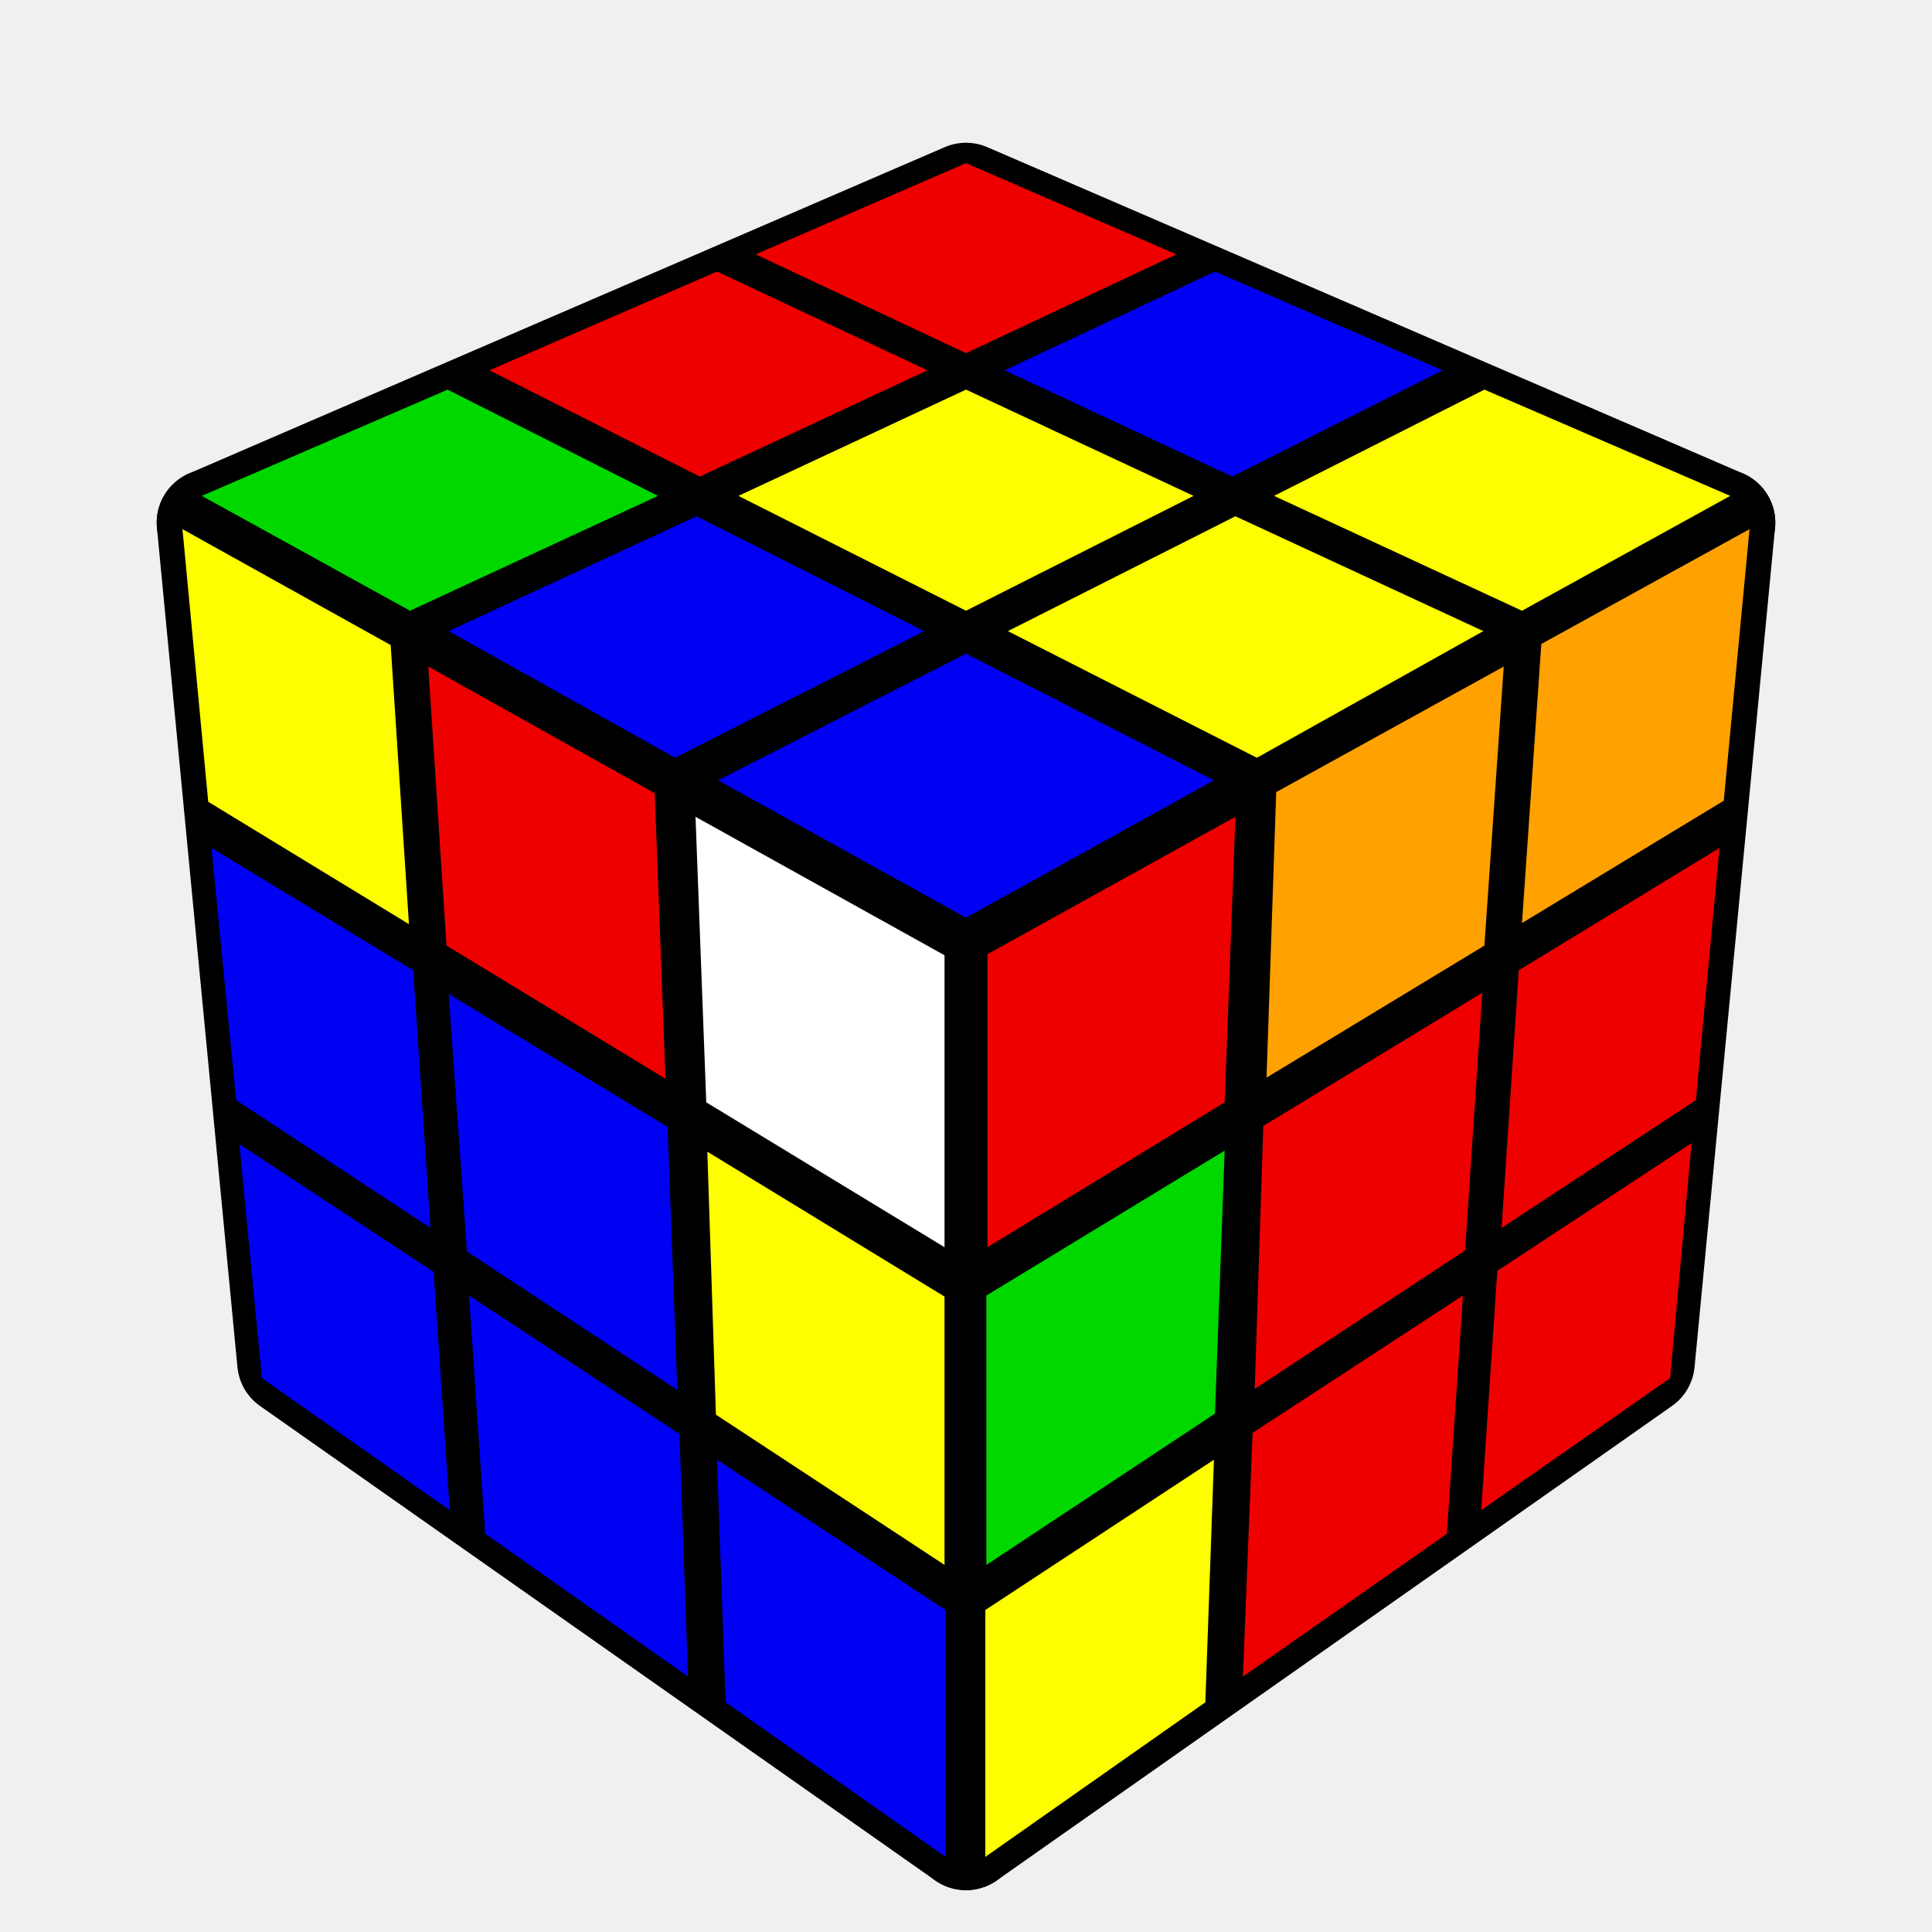
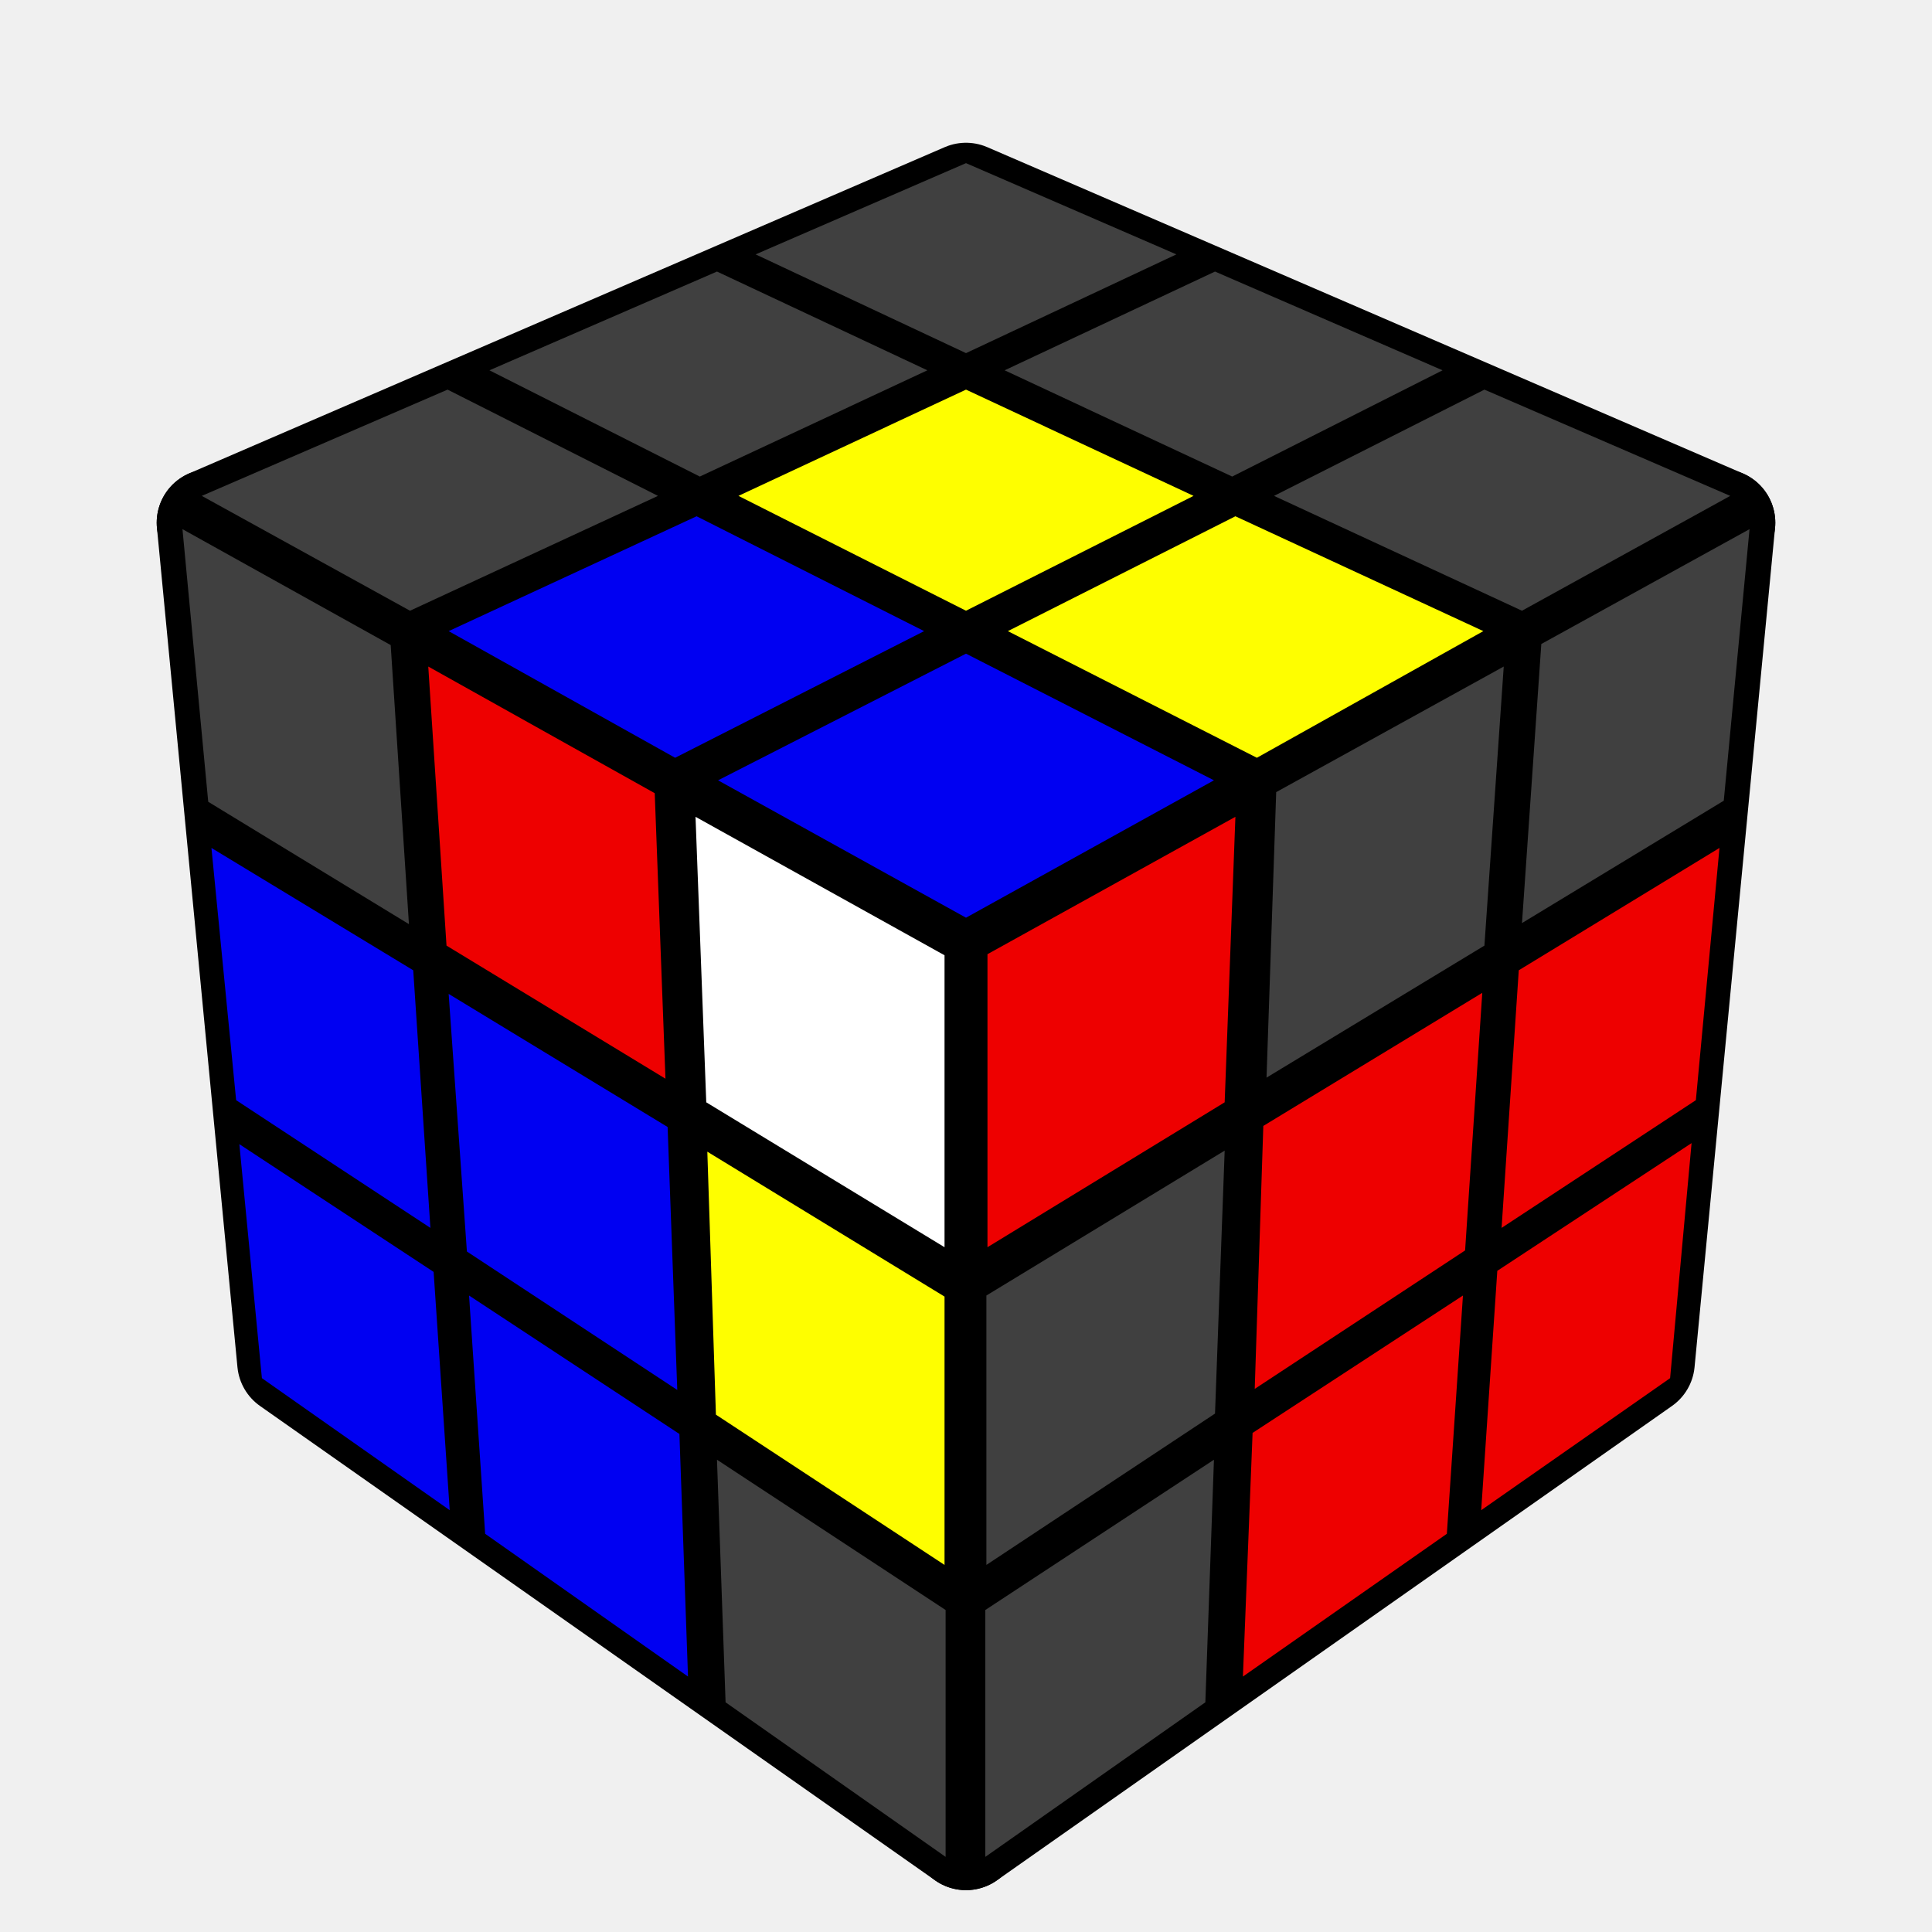
<svg xmlns="http://www.w3.org/2000/svg" version="1.1" width="220" height="220" viewBox="-0.9 -0.9 1.8 1.8">
  <g style="stroke-width:0.1;stroke-linejoin:round;opacity:1">
    <polygon fill="#000000" stroke="#000000" points="-4.9165444344952E-17,-0.717 0.704,-0.413 6.3108540577985E-17,-0.022 -0.704,-0.413" />
    <polygon fill="#000000" stroke="#000000" points="6.3108540577985E-17,-0.022 0.704,-0.413 0.629,0.369 5.5589468959362E-17,0.811" />
    <polygon fill="#000000" stroke="#000000" points="-0.704,-0.413 6.3108540577985E-17,-0.022 5.5589468959362E-17,0.811 -0.629,0.369" />
  </g>
  <g style="opacity:1;stroke-opacity:0.5;stroke-width:0;stroke-linejoin:round">
-     <polygon fill="#EE0000" stroke="#000000" points="-4.9439549272153E-17,-0.748 0.196,-0.663 -1.6979580126642E-17,-0.571 -0.196,-0.663" />
-     <polygon fill="#0000F2" stroke="#000000" points="0.232,-0.647 0.444,-0.555 0.248,-0.456 0.036,-0.555" />
-     <polygon fill="#FEFE00" stroke="#000000" points="0.483,-0.537 0.712,-0.438 0.518,-0.331 0.287,-0.438" />
-     <polygon fill="#EE0000" stroke="#000000" points="-0.232,-0.647 -0.036,-0.555 -0.248,-0.456 -0.444,-0.555" />
+     <polygon fill="#404040" stroke="#000000" points="-4.9439549272153E-17,-0.748 0.196,-0.663 -1.6979580126642E-17,-0.571 -0.196,-0.663" />
+     <polygon fill="#404040" stroke="#000000" points="0.232,-0.647 0.444,-0.555 0.248,-0.456 0.036,-0.555" />
+     <polygon fill="#404040" stroke="#000000" points="0.483,-0.537 0.712,-0.438 0.518,-0.331 0.287,-0.438" />
+     <polygon fill="#404040" stroke="#000000" points="-0.232,-0.647 -0.036,-0.555 -0.248,-0.456 -0.444,-0.555" />
    <polygon fill="#FEFE00" stroke="#000000" points="-1.1906711768916E-17,-0.537 0.212,-0.438 1.3125827139793E-17,-0.331 -0.212,-0.438" />
    <polygon fill="#FEFE00" stroke="#000000" points="0.251,-0.419 0.482,-0.312 0.271,-0.194 0.039,-0.312" />
-     <polygon fill="#00D800" stroke="#000000" points="-0.483,-0.537 -0.287,-0.438 -0.518,-0.331 -0.712,-0.438" />
+     <polygon fill="#404040" stroke="#000000" points="-0.483,-0.537 -0.287,-0.438 -0.518,-0.331 -0.712,-0.438" />
    <polygon fill="#0000F2" stroke="#000000" points="-0.251,-0.419 -0.039,-0.312 -0.271,-0.194 -0.482,-0.312" />
    <polygon fill="#0000F2" stroke="#000000" points="1.9219742927126E-17,-0.291 0.231,-0.173 6.3251582941518E-17,-0.045 -0.231,-0.173" />
    <polygon fill="#EE0000" stroke="#000000" points="0.02,-0.011 0.251,-0.139 0.241,0.127 0.02,0.262" />
-     <polygon fill="#FFA100" stroke="#000000" points="0.289,-0.162 0.501,-0.279 0.483,-0.019 0.28,0.104" />
-     <polygon fill="#FFA100" stroke="#000000" points="0.536,-0.3 0.73,-0.407 0.706,-0.154 0.518,-0.04" />
-     <polygon fill="#00D800" stroke="#000000" points="0.019,0.307 0.241,0.172 0.232,0.417 0.019,0.558" />
+     <polygon fill="#404040" stroke="#000000" points="0.289,-0.162 0.501,-0.279 0.483,-0.019 0.28,0.104" />
+     <polygon fill="#404040" stroke="#000000" points="0.536,-0.3 0.73,-0.407 0.706,-0.154 0.518,-0.04" />
+     <polygon fill="#404040" stroke="#000000" points="0.019,0.307 0.241,0.172 0.232,0.417 0.019,0.558" />
    <polygon fill="#EE0000" stroke="#000000" points="0.277,0.149 0.481,0.025 0.465,0.265 0.269,0.394" />
    <polygon fill="#EE0000" stroke="#000000" points="0.515,0.004 0.702,-0.11 0.68,0.125 0.499,0.244" />
-     <polygon fill="#FEFE00" stroke="#000000" points="0.018,0.6 0.231,0.46 0.223,0.686 0.018,0.83" />
+     <polygon fill="#404040" stroke="#000000" points="0.018,0.6 0.231,0.46 0.223,0.686 0.018,0.83" />
    <polygon fill="#EE0000" stroke="#000000" points="0.267,0.435 0.463,0.307 0.448,0.529 0.258,0.662" />
    <polygon fill="#EE0000" stroke="#000000" points="0.495,0.284 0.676,0.165 0.656,0.384 0.48,0.507" />
-     <polygon fill="#FEFE00" stroke="#000000" points="-0.73,-0.407 -0.536,-0.299 -0.519,-0.039 -0.706,-0.153" />
+     <polygon fill="#404040" stroke="#000000" points="-0.73,-0.407 -0.536,-0.299 -0.519,-0.039 -0.706,-0.153" />
    <polygon fill="#EE0000" stroke="#000000" points="-0.501,-0.279 -0.29,-0.161 -0.28,0.105 -0.484,-0.019" />
    <polygon fill="#FFFFFF" stroke="#000000" points="-0.252,-0.139 -0.02,-0.01 -0.02,0.262 -0.242,0.127" />
    <polygon fill="#0000F2" stroke="#000000" points="-0.703,-0.11 -0.515,0.004 -0.499,0.244 -0.68,0.125" />
    <polygon fill="#0000F2" stroke="#000000" points="-0.482,0.026 -0.278,0.15 -0.269,0.395 -0.465,0.266" />
    <polygon fill="#FEFE00" stroke="#000000" points="-0.241,0.173 -0.02,0.308 -0.02,0.558 -0.233,0.418" />
    <polygon fill="#0000F2" stroke="#000000" points="-0.677,0.166 -0.496,0.285 -0.481,0.507 -0.656,0.384" />
    <polygon fill="#0000F2" stroke="#000000" points="-0.463,0.307 -0.267,0.436 -0.259,0.662 -0.448,0.529" />
-     <polygon fill="#0000F2" stroke="#000000" points="-0.232,0.46 -0.019,0.6 -0.019,0.83 -0.224,0.686" />
+     <polygon fill="#404040" stroke="#000000" points="-0.232,0.46 -0.019,0.6 -0.019,0.83 -0.224,0.686" />
  </g>
</svg>
